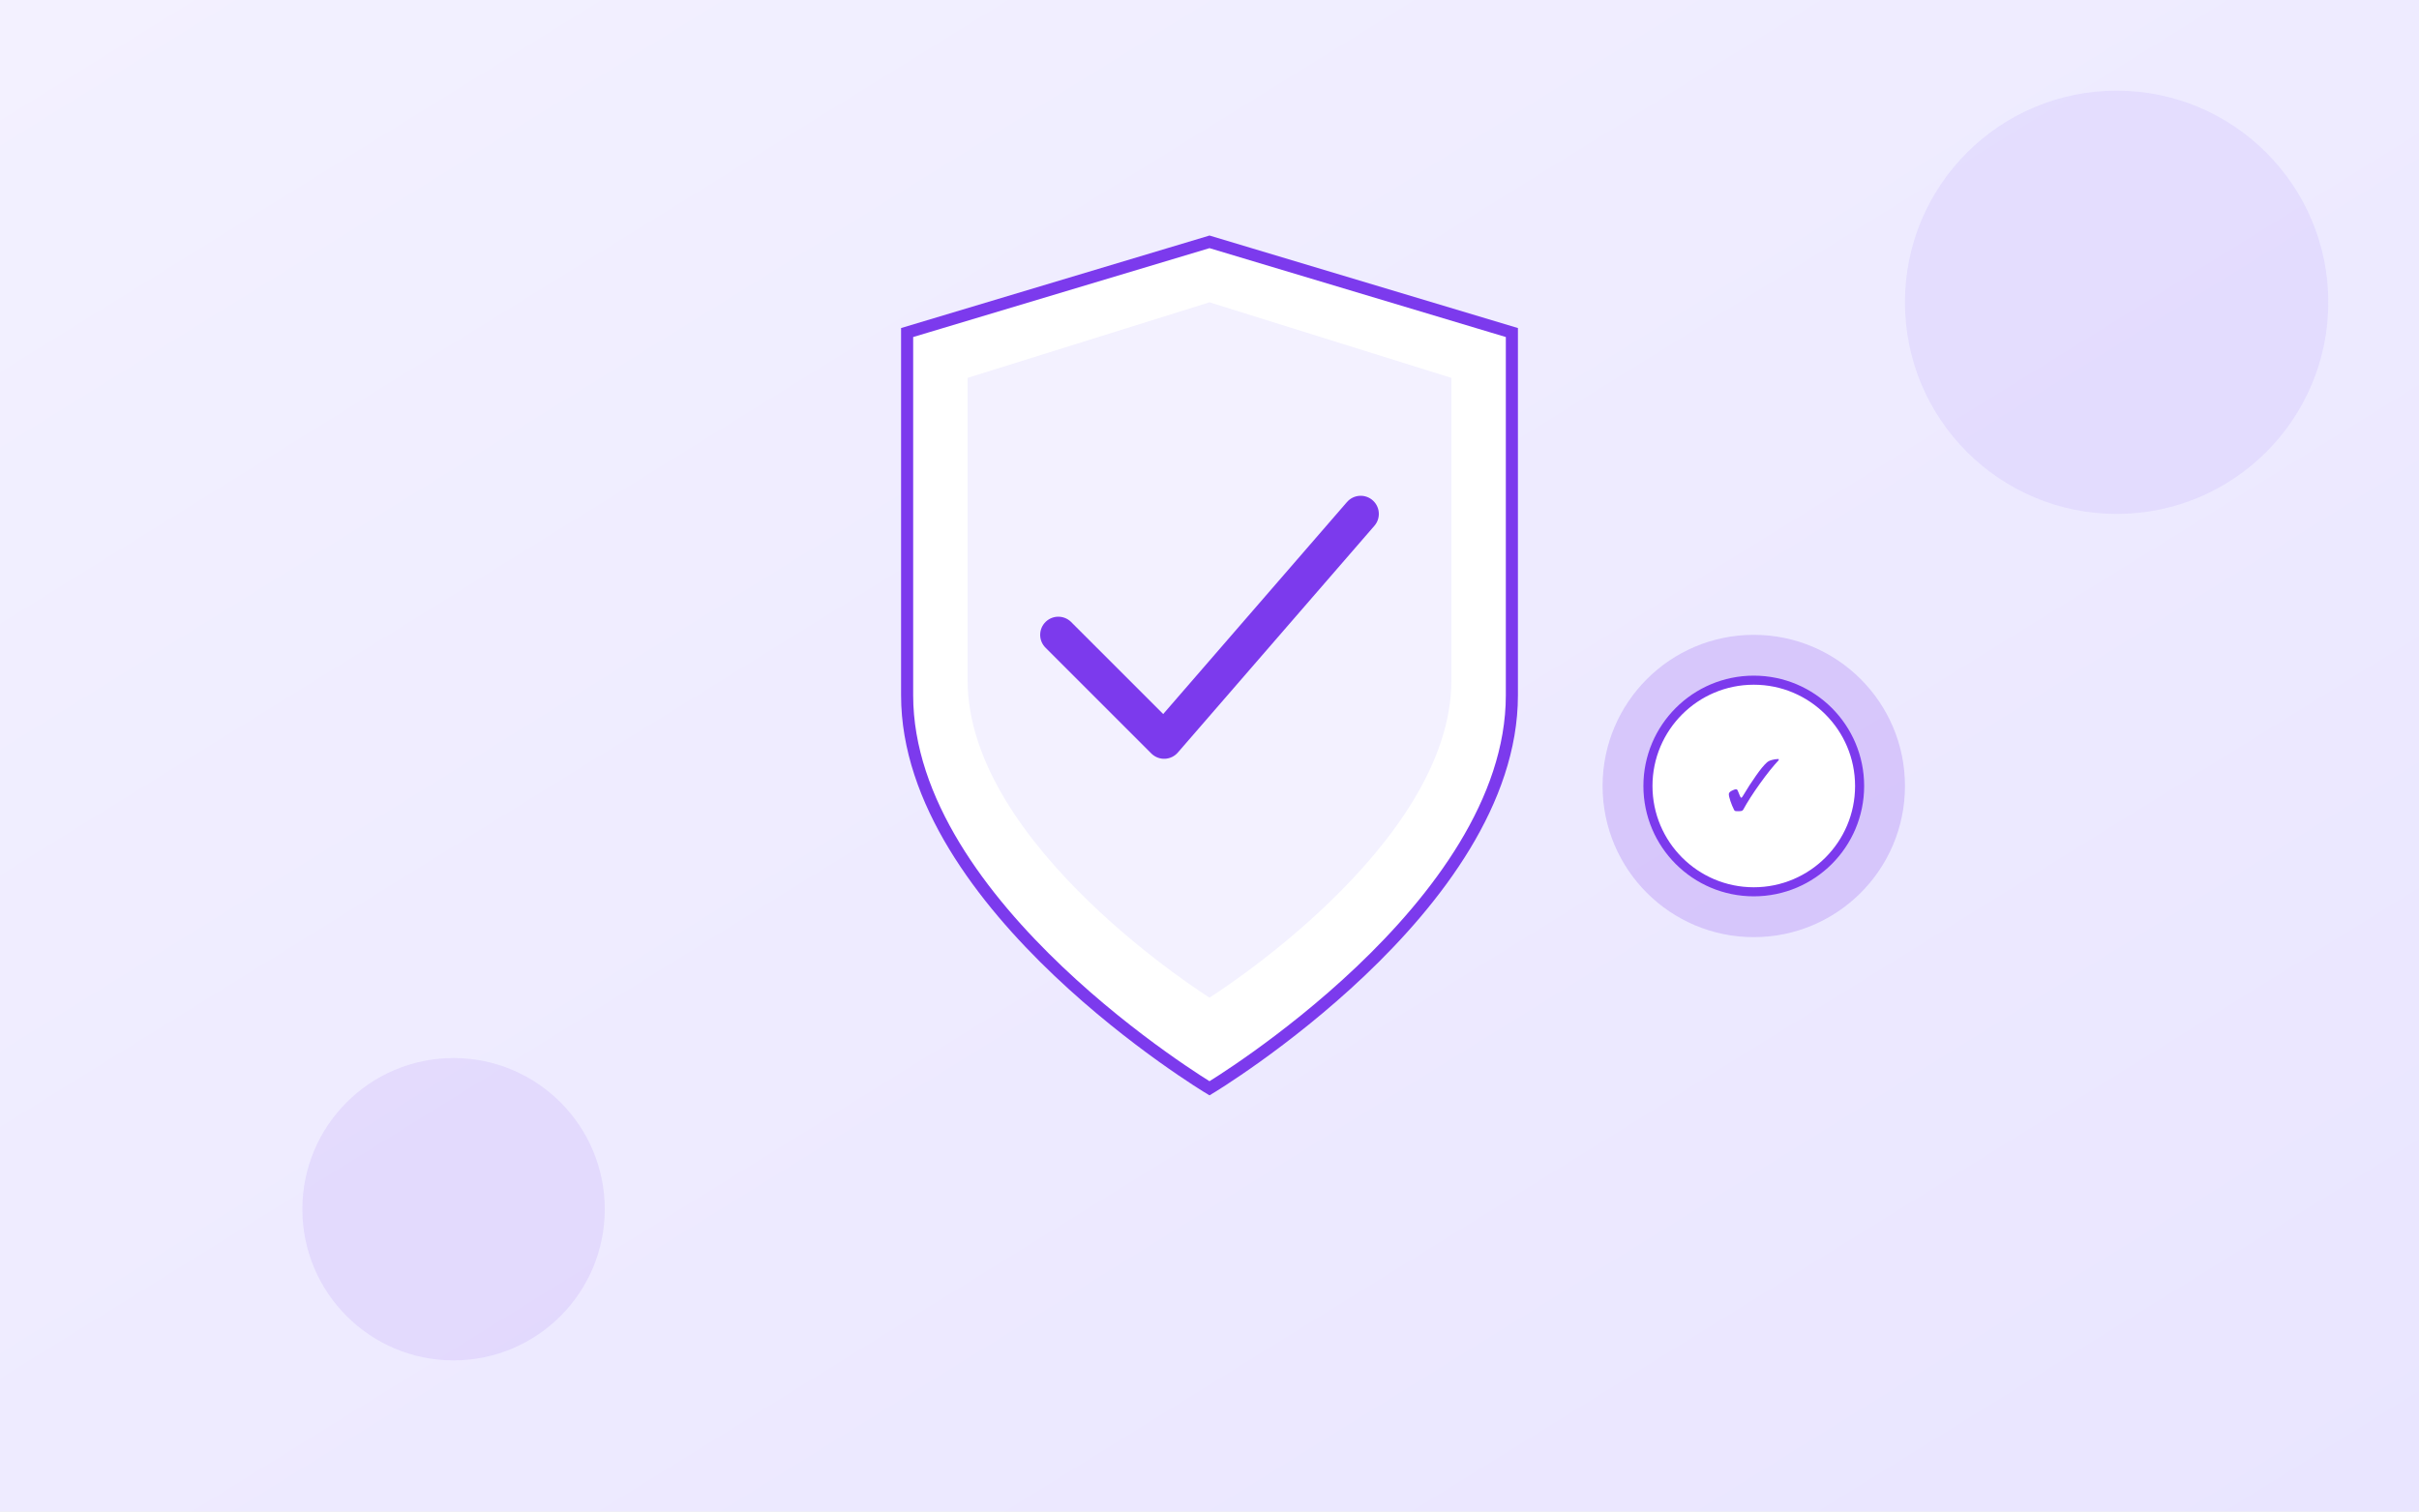
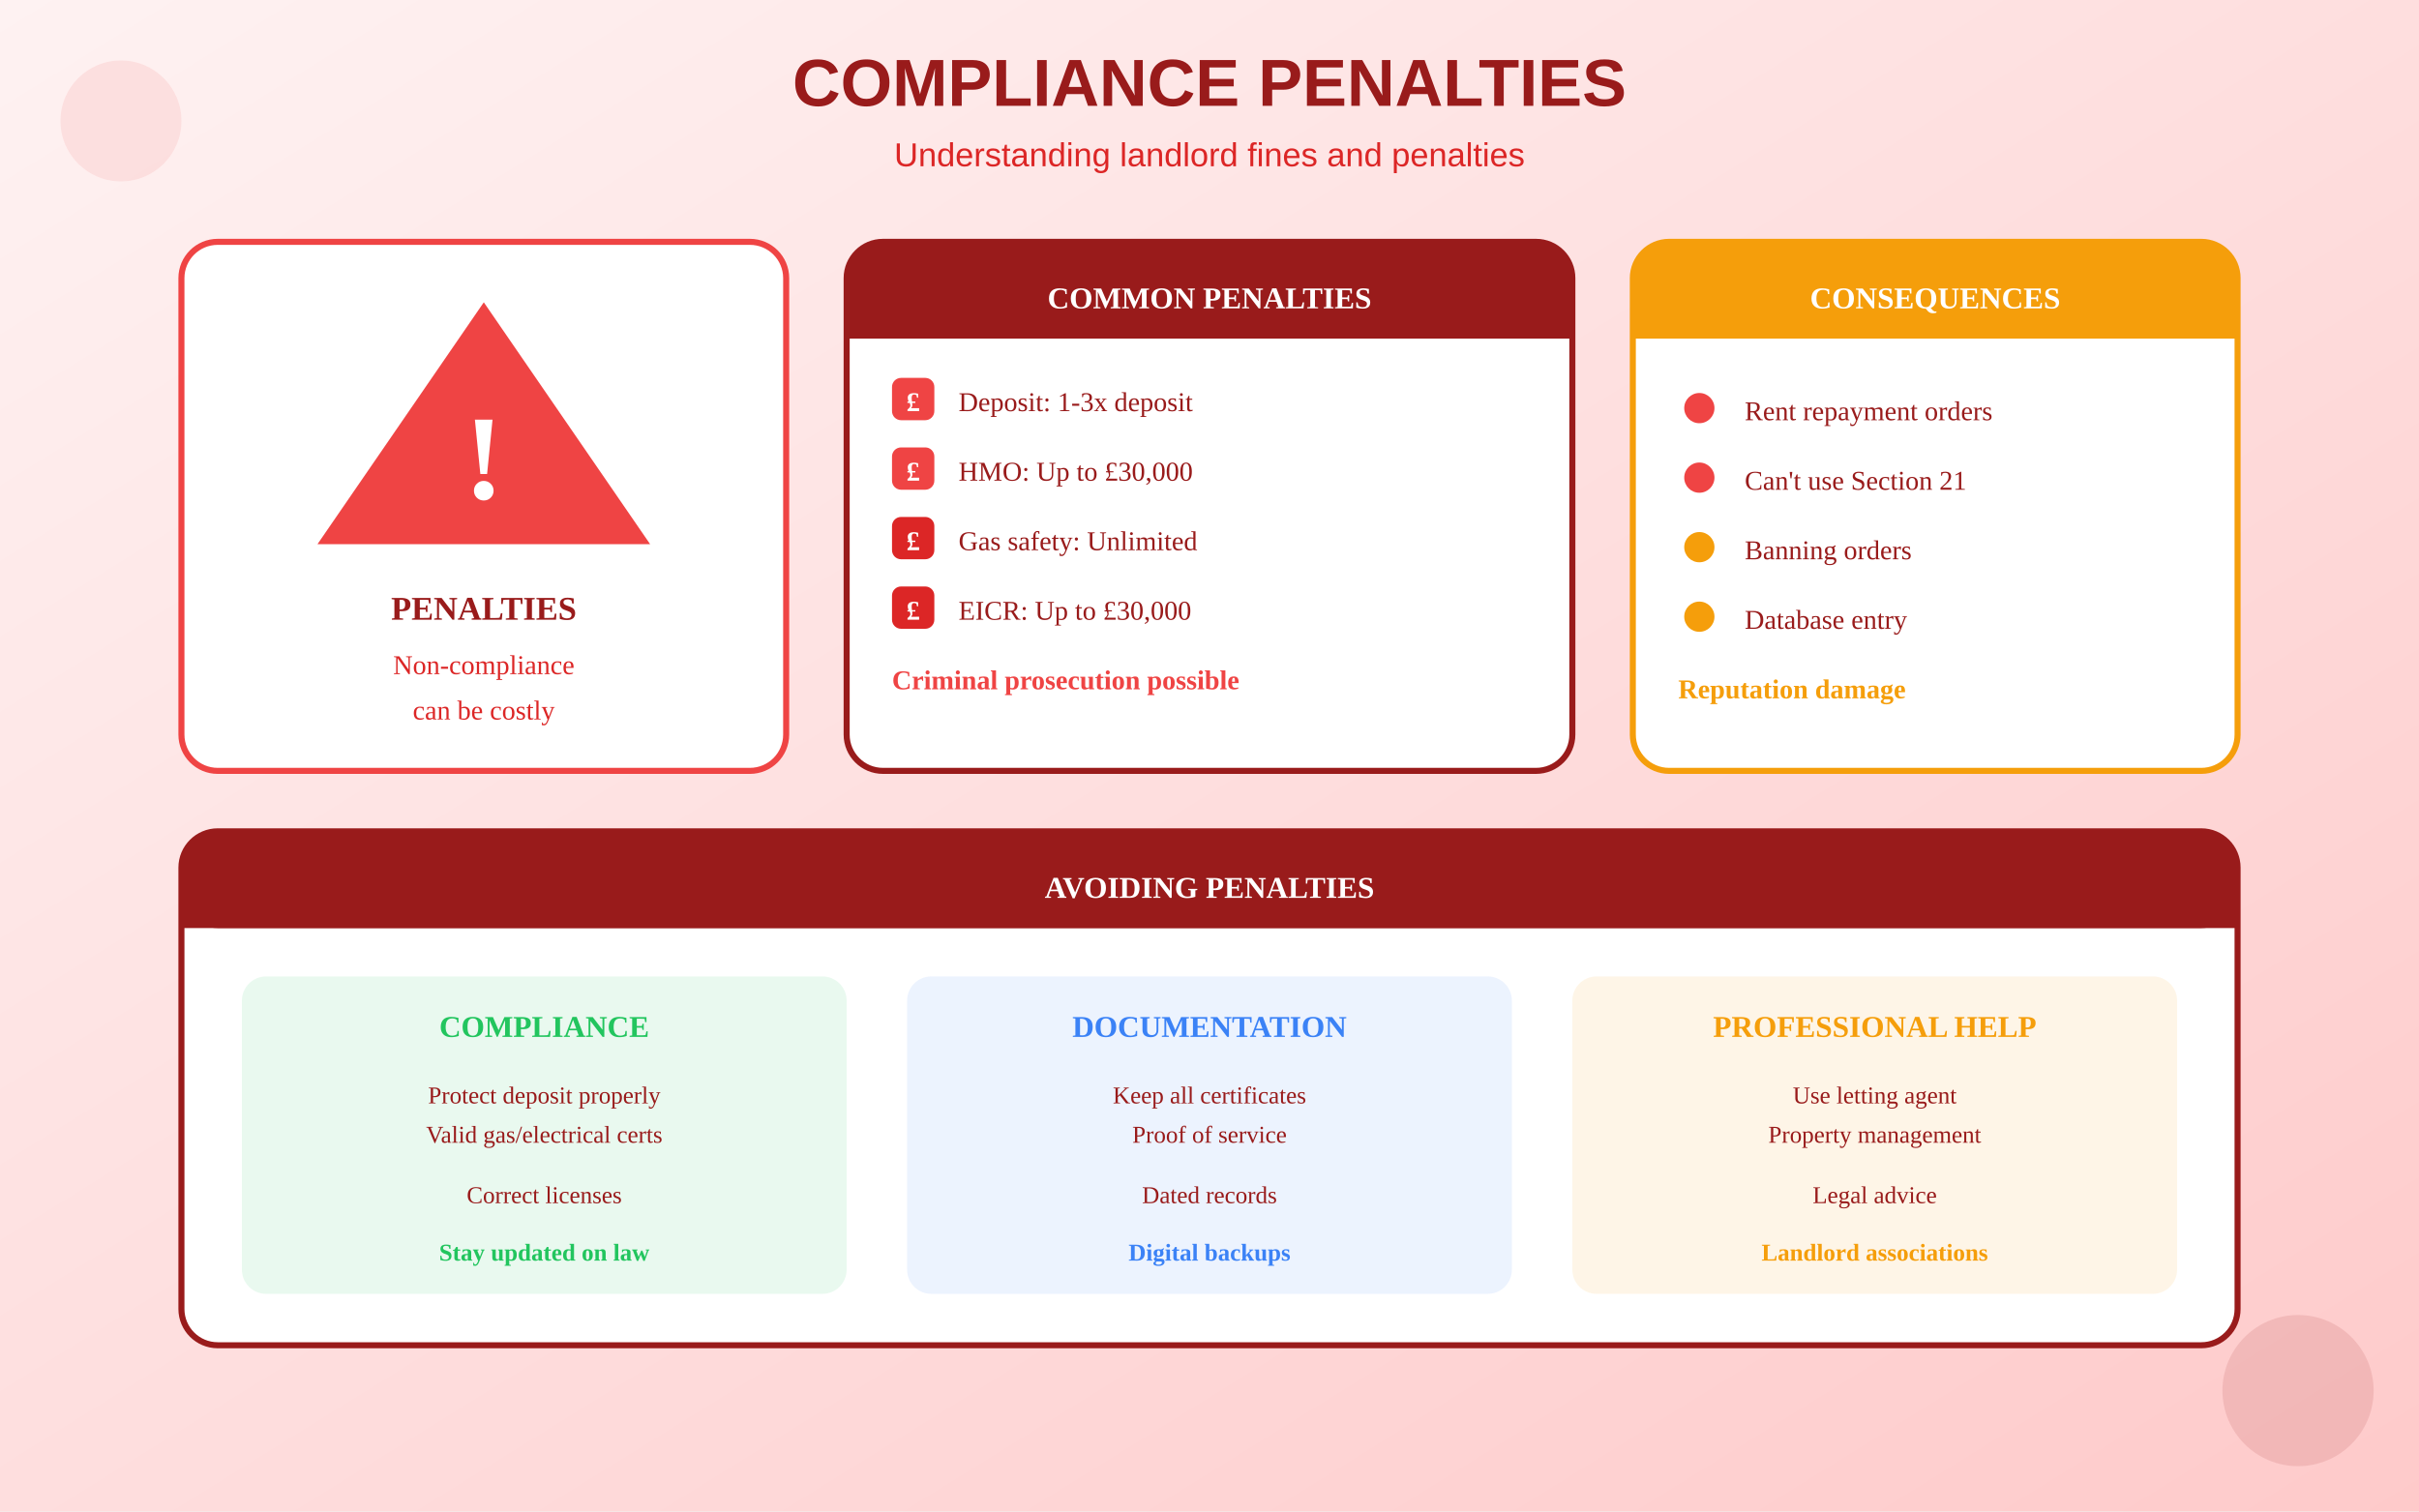
<svg xmlns="http://www.w3.org/2000/svg" viewBox="0 0 800 500">
  <defs>
    <linearGradient id="bgGrad" x1="0%" y1="0%" x2="100%" y2="100%">
-       <stop offset="0%" style="stop-color:#F3F1FF" />
-       <stop offset="100%" style="stop-color:#E9E5FF" />
+       <stop offset="0%" style="stop-color:#FEF2F2" />
+       <stop offset="100%" style="stop-color:#FECACA" />
    </linearGradient>
  </defs>
  <rect width="800" height="500" fill="url(#bgGrad)" />
-   <g transform="translate(300, 80)">
-     <path d="M100 0 L200 30 L200 150 C200 220 100 280 100 280 C100 280 0 220 0 150 L0 30 Z" fill="white" stroke="#7C3AED" stroke-width="4" />
-     <path d="M100 20 L180 45 L180 145 C180 200 100 250 100 250 C100 250 20 200 20 145 L20 45 Z" fill="#F3F1FF" />
-     <path d="M50 130 L85 165 L150 90" fill="none" stroke="#7C3AED" stroke-width="12" stroke-linecap="round" stroke-linejoin="round" />
+   <text x="400" y="35" text-anchor="middle" fill="#991B1B" font-size="22" font-weight="bold" font-family="Arial">COMPLIANCE PENALTIES</text>
+   <text x="400" y="55" text-anchor="middle" fill="#DC2626" font-size="11" font-family="Arial">Understanding landlord fines and penalties</text>
+   <g transform="translate(60, 80)">
+     <rect x="0" y="0" width="200" height="175" rx="12" fill="white" stroke="#EF4444" stroke-width="2" />
+     <g transform="translate(35, 10)">
+       <path d="M65 10 L120 90 L10 90 Z" fill="#EF4444" />
+       <text x="65" y="75" text-anchor="middle" fill="white" font-size="40" font-weight="bold">!</text>
+     </g>
+     <text x="100" y="125" text-anchor="middle" fill="#991B1B" font-size="11" font-weight="bold">PENALTIES</text>
+     <text x="100" y="143" text-anchor="middle" fill="#DC2626" font-size="9">Non-compliance</text>
+     <text x="100" y="158" text-anchor="middle" fill="#DC2626" font-size="9">can be costly</text>
  </g>
-   <g transform="translate(520, 200)">
-     <circle cx="60" cy="60" r="50" fill="#7C3AED" opacity="0.2" />
-     <circle cx="60" cy="60" r="35" fill="white" stroke="#7C3AED" stroke-width="3" />
-     <text x="60" y="68" text-anchor="middle" fill="#7C3AED" font-size="24" font-weight="bold">✓</text>
+   <g transform="translate(280, 80)">
+     <rect x="0" y="0" width="240" height="175" rx="12" fill="white" stroke="#991B1B" stroke-width="2" />
+     <rect x="0" y="0" width="240" height="32" rx="12" fill="#991B1B" />
+     <rect x="0" y="20" width="240" height="12" fill="#991B1B" />
+     <text x="120" y="22" text-anchor="middle" fill="white" font-size="10" font-weight="bold">COMMON PENALTIES</text>
+     <g transform="translate(15, 45)">
+       <rect x="0" y="0" width="14" height="14" rx="3" fill="#EF4444" />
+       <text x="7" y="11" text-anchor="middle" fill="white" font-size="9" font-weight="bold">£</text>
+       <text x="22" y="11" fill="#991B1B" font-size="9">Deposit: 1-3x deposit</text>
+     </g>
+     <g transform="translate(15, 68)">
+       <rect x="0" y="0" width="14" height="14" rx="3" fill="#EF4444" />
+       <text x="7" y="11" text-anchor="middle" fill="white" font-size="9" font-weight="bold">£</text>
+       <text x="22" y="11" fill="#991B1B" font-size="9">HMO: Up to £30,000</text>
+     </g>
+     <g transform="translate(15, 91)">
+       <rect x="0" y="0" width="14" height="14" rx="3" fill="#DC2626" />
+       <text x="7" y="11" text-anchor="middle" fill="white" font-size="9" font-weight="bold">£</text>
+       <text x="22" y="11" fill="#991B1B" font-size="9">Gas safety: Unlimited</text>
+     </g>
+     <g transform="translate(15, 114)">
+       <rect x="0" y="0" width="14" height="14" rx="3" fill="#DC2626" />
+       <text x="7" y="11" text-anchor="middle" fill="white" font-size="9" font-weight="bold">£</text>
+       <text x="22" y="11" fill="#991B1B" font-size="9">EICR: Up to £30,000</text>
+     </g>
+     <g transform="translate(15, 137)">
+       <text x="0" y="11" fill="#EF4444" font-size="9" font-weight="bold">Criminal prosecution possible</text>
+     </g>
  </g>
-   <circle cx="150" cy="400" r="50" fill="#7C3AED" opacity="0.1" />
-   <circle cx="700" cy="100" r="70" fill="#A78BFA" opacity="0.15" />
+   <g transform="translate(540, 80)">
+     <rect x="0" y="0" width="200" height="175" rx="12" fill="white" stroke="#F59E0B" stroke-width="2" />
+     <rect x="0" y="0" width="200" height="32" rx="12" fill="#F59E0B" />
+     <rect x="0" y="20" width="200" height="12" fill="#F59E0B" />
+     <text x="100" y="22" text-anchor="middle" fill="white" font-size="10" font-weight="bold">CONSEQUENCES</text>
+     <g transform="translate(15, 48)">
+       <circle cx="7" cy="7" r="5" fill="#EF4444" />
+       <text x="22" y="11" fill="#991B1B" font-size="9">Rent repayment orders</text>
+     </g>
+     <g transform="translate(15, 71)">
+       <circle cx="7" cy="7" r="5" fill="#EF4444" />
+       <text x="22" y="11" fill="#991B1B" font-size="9">Can't use Section 21</text>
+     </g>
+     <g transform="translate(15, 94)">
+       <circle cx="7" cy="7" r="5" fill="#F59E0B" />
+       <text x="22" y="11" fill="#991B1B" font-size="9">Banning orders</text>
+     </g>
+     <g transform="translate(15, 117)">
+       <circle cx="7" cy="7" r="5" fill="#F59E0B" />
+       <text x="22" y="11" fill="#991B1B" font-size="9">Database entry</text>
+     </g>
+     <g transform="translate(15, 140)">
+       <text x="0" y="11" fill="#F59E0B" font-size="9" font-weight="bold">Reputation damage</text>
+     </g>
+   </g>
+   <g transform="translate(60, 275)">
+     <rect x="0" y="0" width="680" height="170" rx="12" fill="white" stroke="#991B1B" stroke-width="2" />
+     <rect x="0" y="0" width="680" height="32" rx="12" fill="#991B1B" />
+     <rect x="0" y="20" width="680" height="12" fill="#991B1B" />
+     <text x="340" y="22" text-anchor="middle" fill="white" font-size="10" font-weight="bold">AVOIDING PENALTIES</text>
+     <g transform="translate(20, 48)">
+       <rect x="0" y="0" width="200" height="105" rx="8" fill="#22C55E" opacity="0.1" />
+       <text x="100" y="20" text-anchor="middle" fill="#22C55E" font-size="10" font-weight="bold">COMPLIANCE</text>
+       <text x="100" y="42" text-anchor="middle" fill="#991B1B" font-size="8">Protect deposit properly</text>
+       <text x="100" y="55" text-anchor="middle" fill="#991B1B" font-size="8">Valid gas/electrical certs</text>
+       <text x="100" y="75" text-anchor="middle" fill="#991B1B" font-size="8">Correct licenses</text>
+       <text x="100" y="94" text-anchor="middle" fill="#22C55E" font-size="8" font-weight="bold">Stay updated on law</text>
+     </g>
+     <g transform="translate(240, 48)">
+       <rect x="0" y="0" width="200" height="105" rx="8" fill="#3B82F6" opacity="0.1" />
+       <text x="100" y="20" text-anchor="middle" fill="#3B82F6" font-size="10" font-weight="bold">DOCUMENTATION</text>
+       <text x="100" y="42" text-anchor="middle" fill="#991B1B" font-size="8">Keep all certificates</text>
+       <text x="100" y="55" text-anchor="middle" fill="#991B1B" font-size="8">Proof of service</text>
+       <text x="100" y="75" text-anchor="middle" fill="#991B1B" font-size="8">Dated records</text>
+       <text x="100" y="94" text-anchor="middle" fill="#3B82F6" font-size="8" font-weight="bold">Digital backups</text>
+     </g>
+     <g transform="translate(460, 48)">
+       <rect x="0" y="0" width="200" height="105" rx="8" fill="#F59E0B" opacity="0.1" />
+       <text x="100" y="20" text-anchor="middle" fill="#F59E0B" font-size="10" font-weight="bold">PROFESSIONAL HELP</text>
+       <text x="100" y="42" text-anchor="middle" fill="#991B1B" font-size="8">Use letting agent</text>
+       <text x="100" y="55" text-anchor="middle" fill="#991B1B" font-size="8">Property management</text>
+       <text x="100" y="75" text-anchor="middle" fill="#991B1B" font-size="8">Legal advice</text>
+       <text x="100" y="94" text-anchor="middle" fill="#F59E0B" font-size="8" font-weight="bold">Landlord associations</text>
+     </g>
+   </g>
+   <circle cx="40" cy="40" r="20" fill="#EF4444" opacity="0.1" />
+   <circle cx="760" cy="460" r="25" fill="#991B1B" opacity="0.12" />
</svg>
